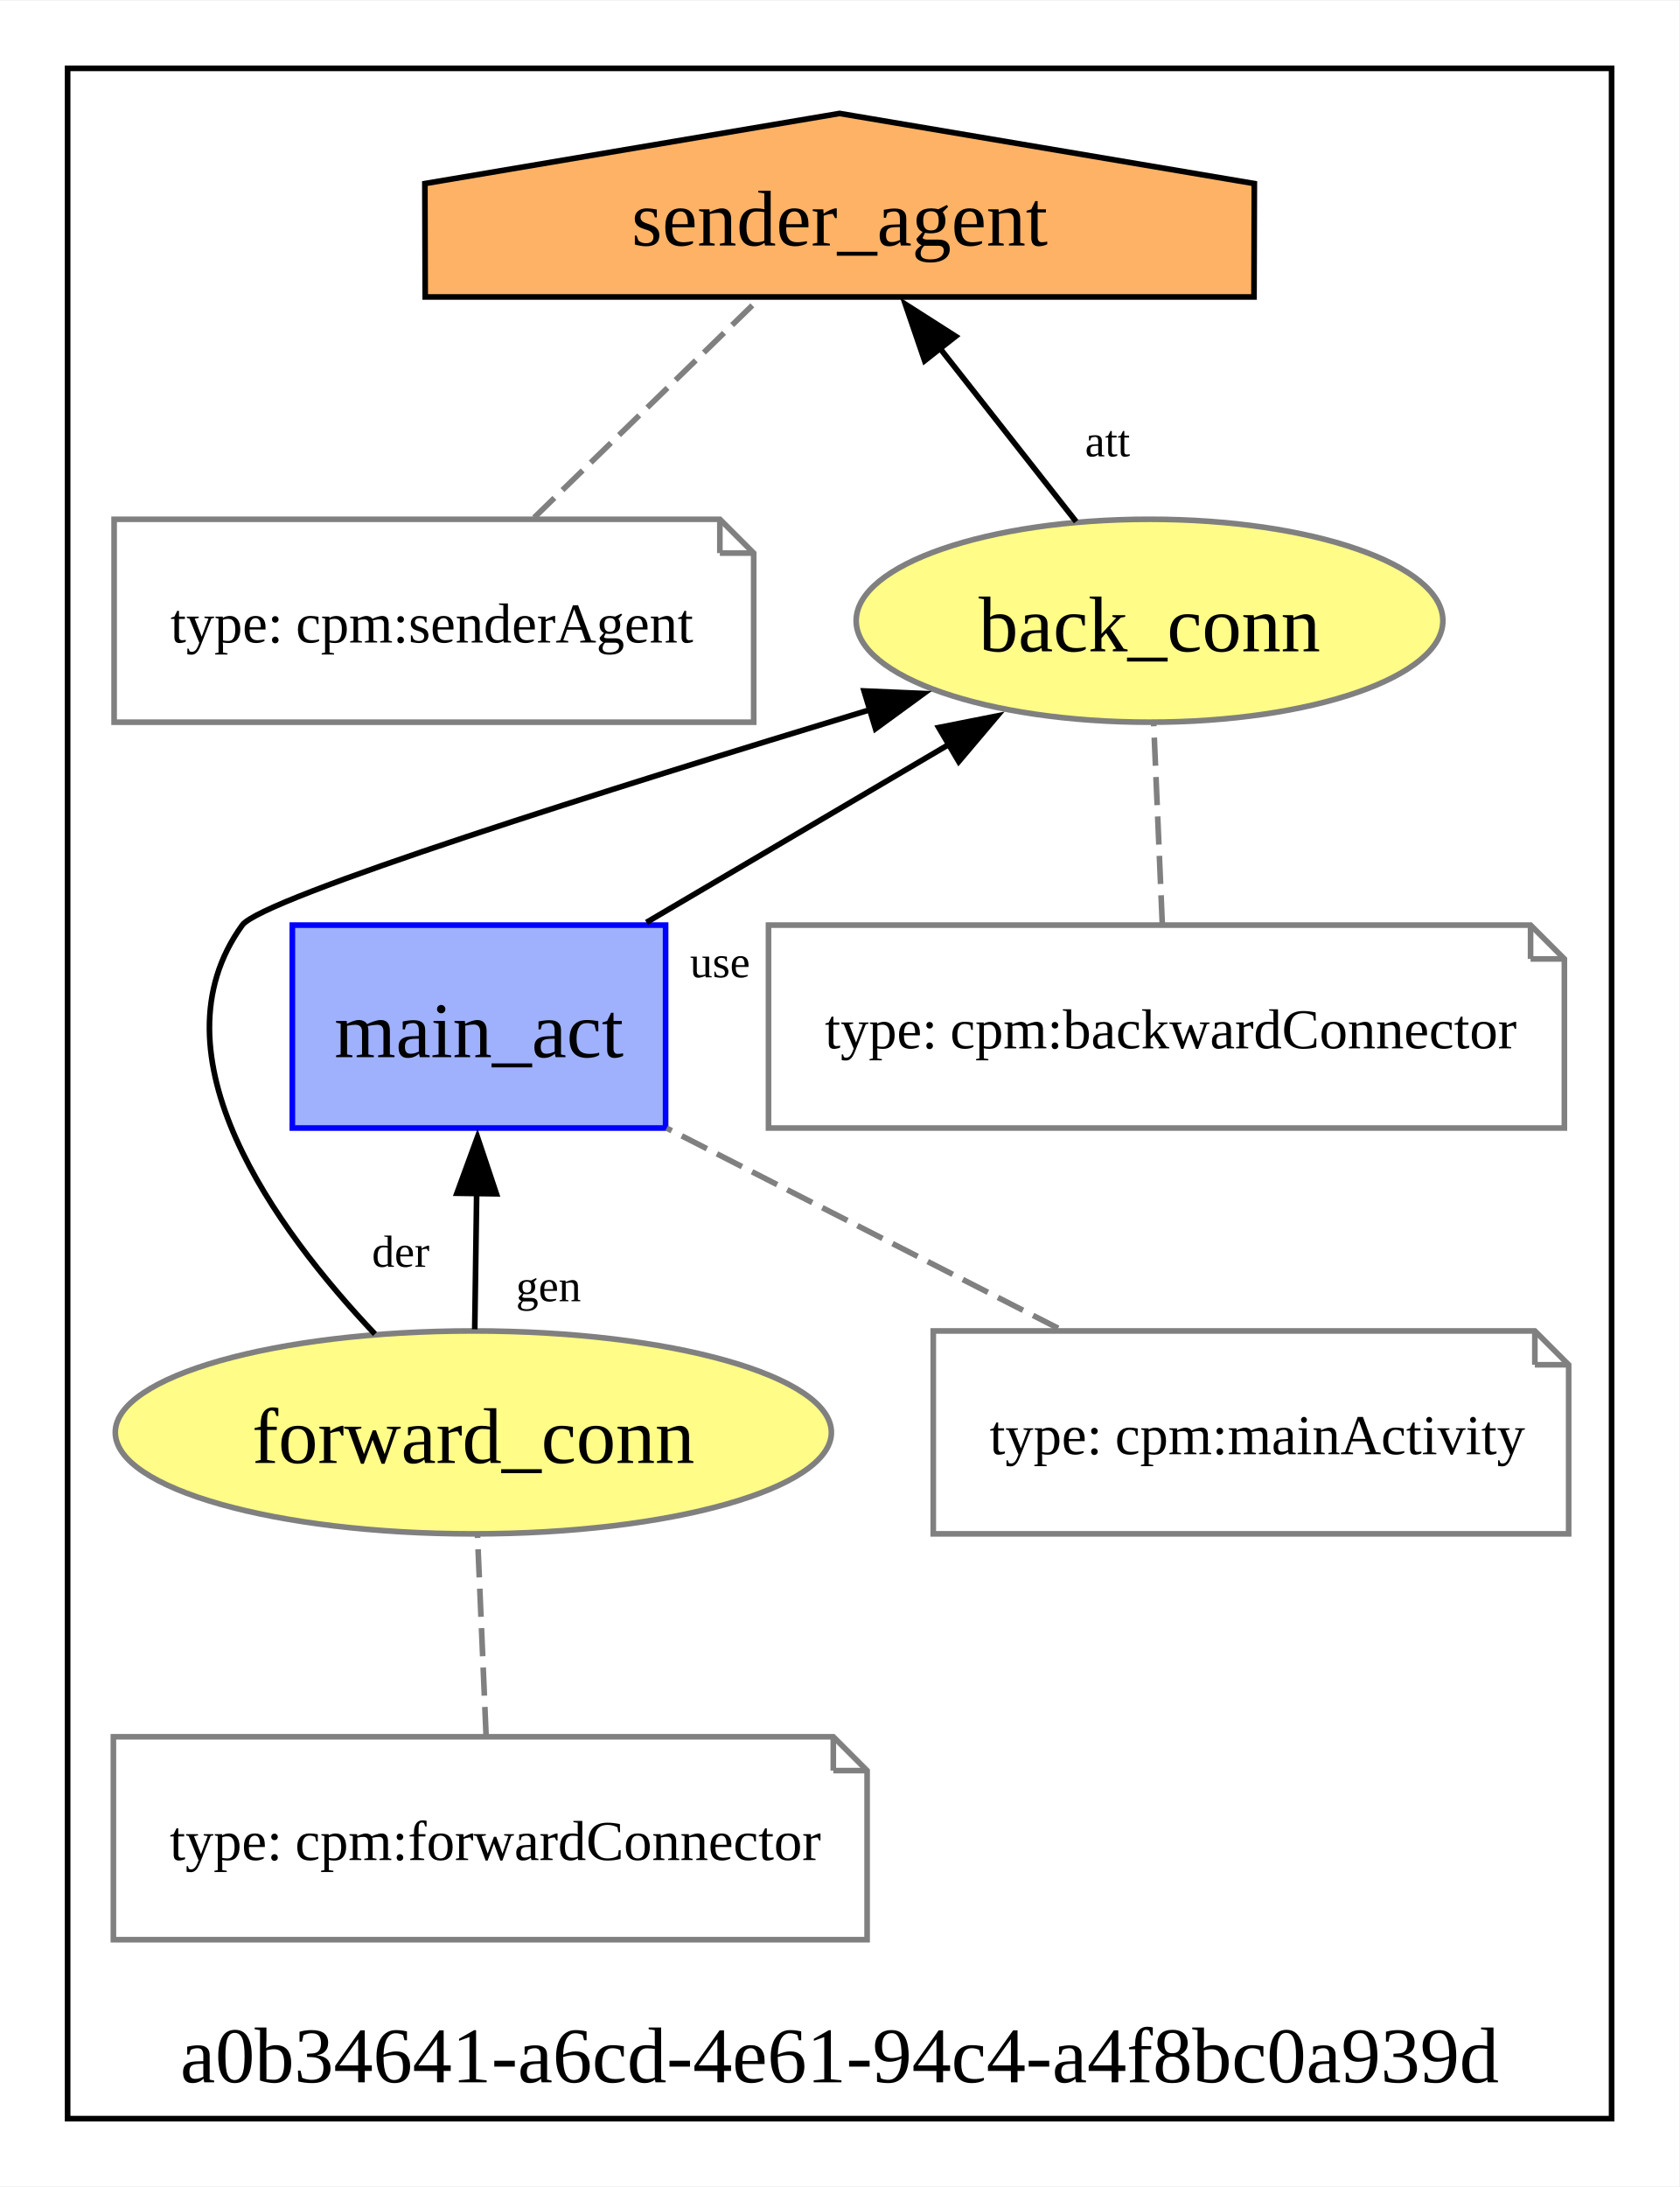
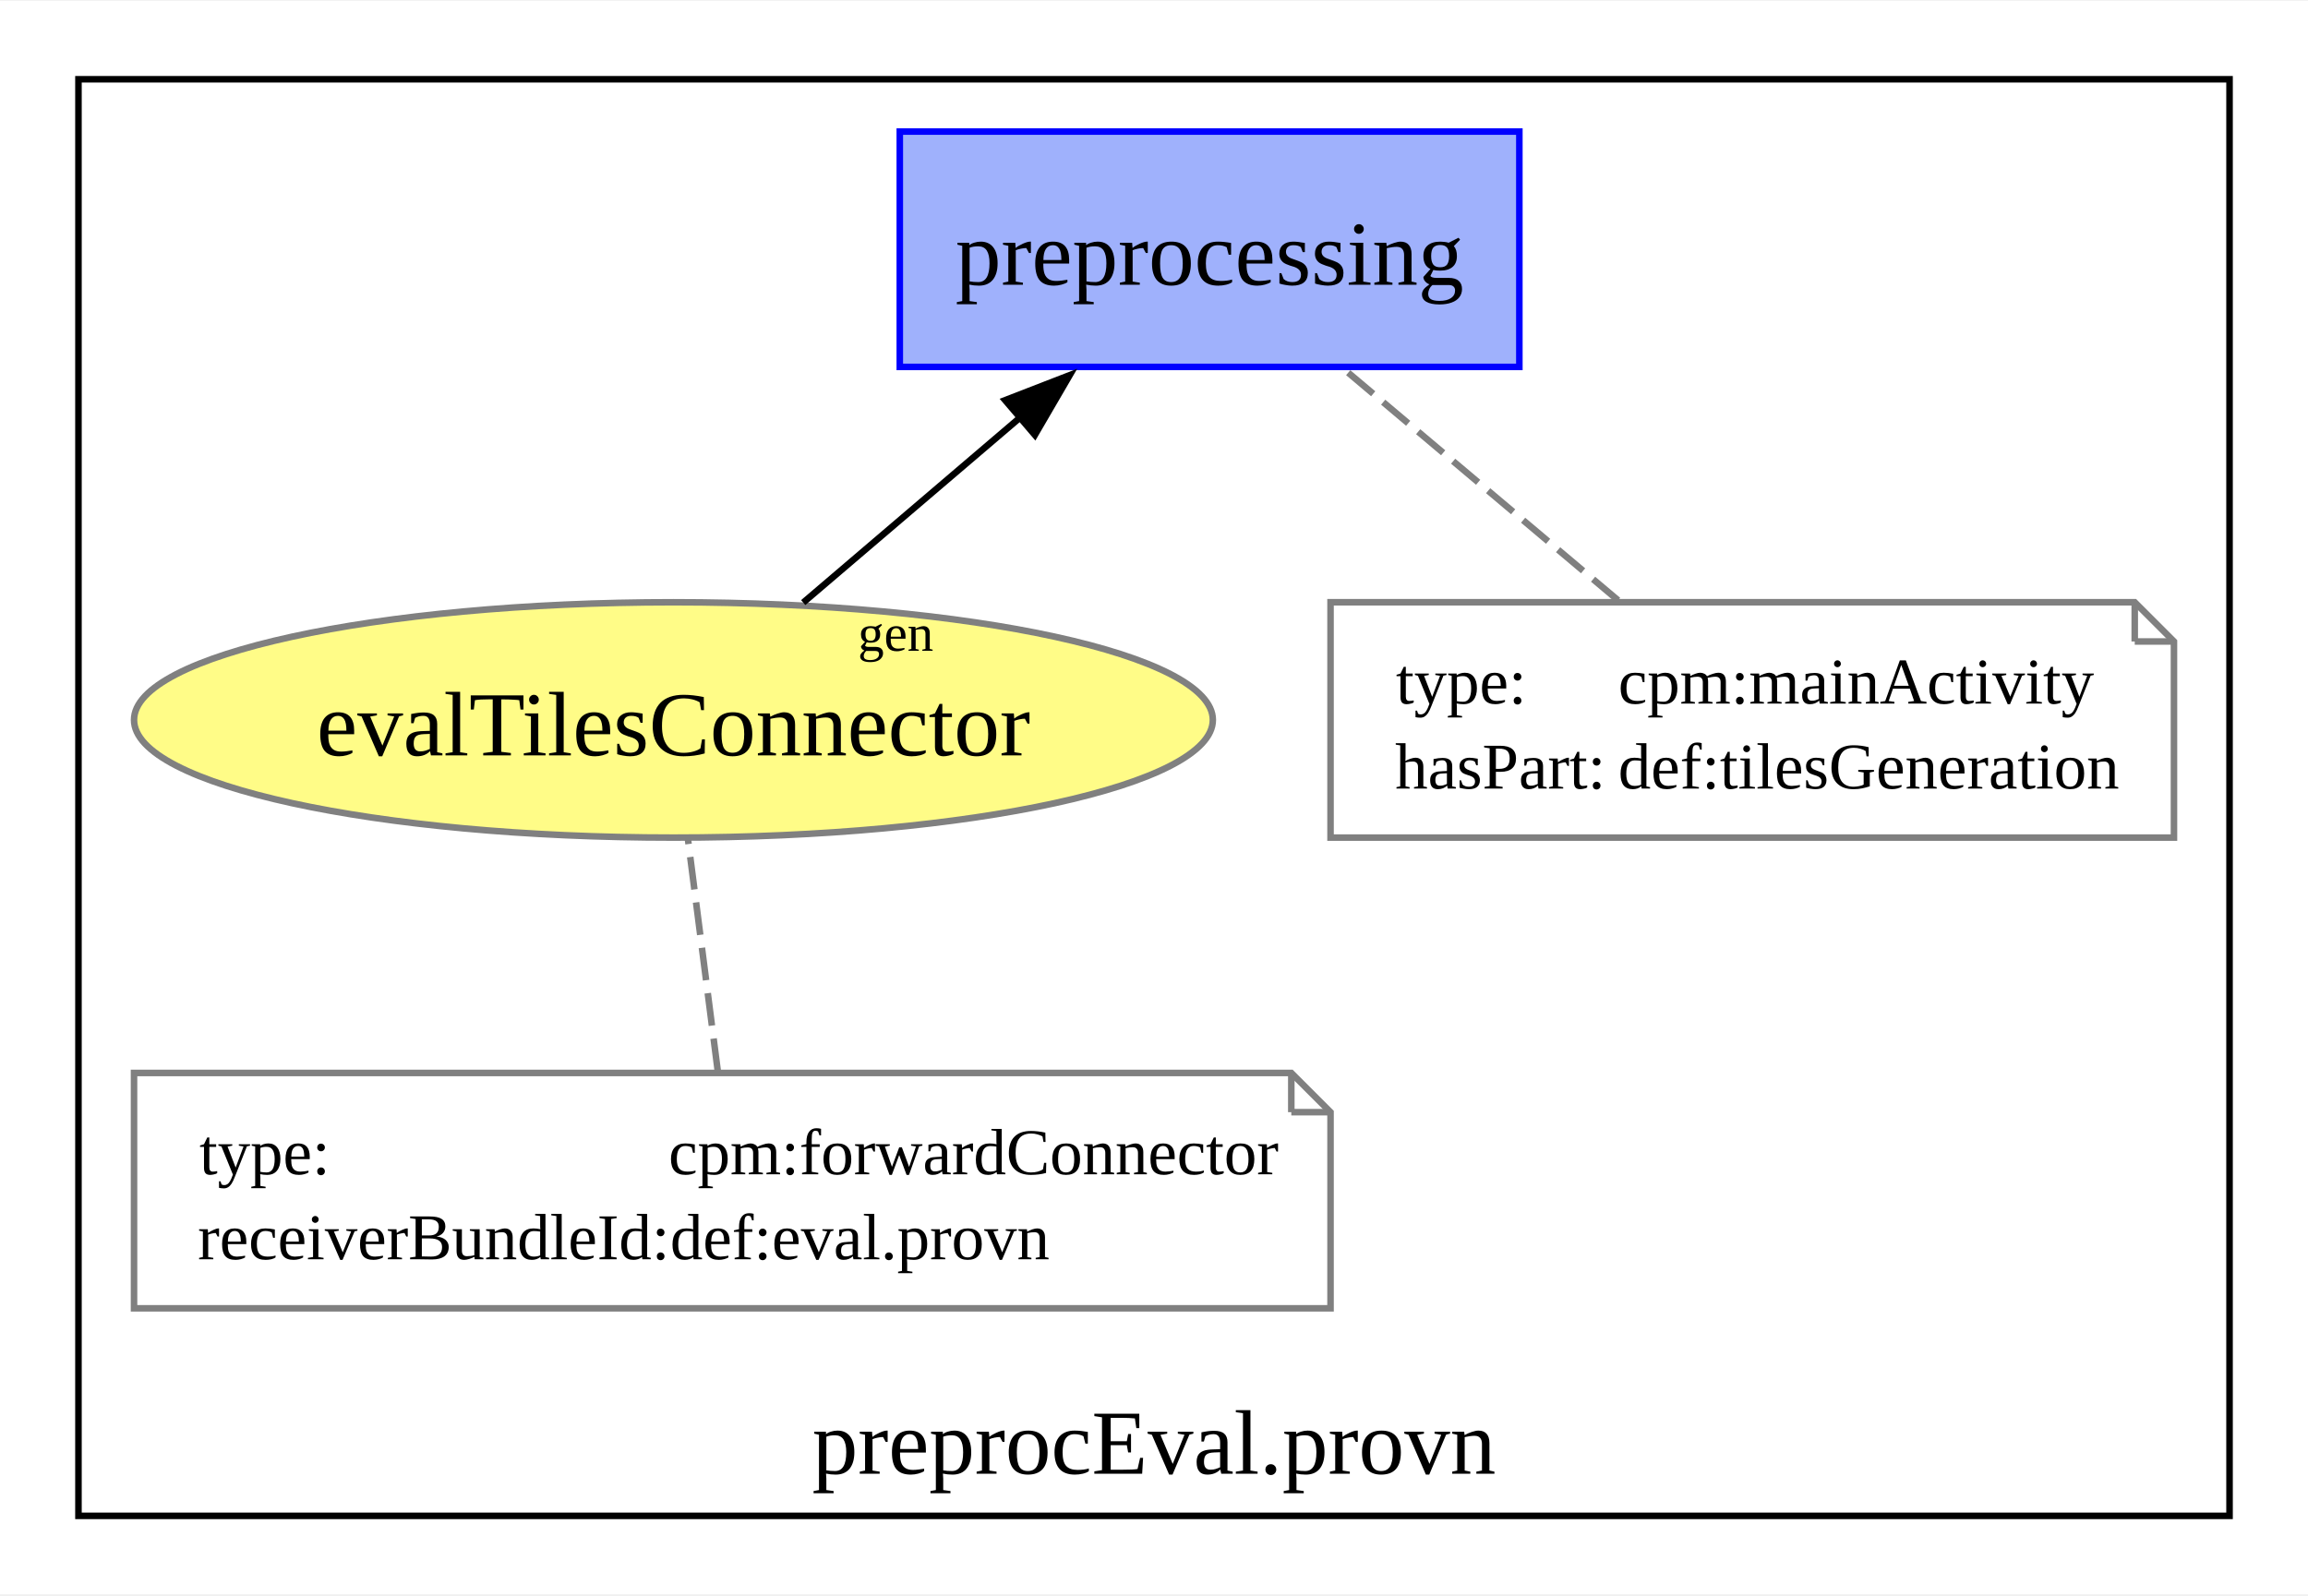
- <svg xmlns="http://www.w3.org/2000/svg" xmlns:xlink="http://www.w3.org/1999/xlink" width="298pt" height="388pt" viewBox="0.00 0.00 298.00 387.75">
-   <g id="graph0" class="graph" transform="scale(1 1) rotate(0) translate(4 383.75)">
-     <polygon fill="white" stroke="none" points="-4,4 -4,-383.75 294,-383.75 294,4 -4,4" />
+ <svg xmlns="http://www.w3.org/2000/svg" xmlns:xlink="http://www.w3.org/1999/xlink" width="353pt" height="244pt" viewBox="0.00 0.00 353.00 243.75">
+   <g id="graph0" class="graph" transform="scale(1 1) rotate(0) translate(4 239.75)">
+     <polygon fill="white" stroke="none" points="-4,4 -4,-239.75 349,-239.75 349,4 -4,4" />
    <g id="clust1" class="cluster">
      <g id="a_clust1">
-         <a xlink:href="urn:uuid:a0b34641-a6cd-4e61-94c4-a4f8bc0a939d" xlink:title="a0b34641-a6cd-4e61-94c4-a4f8bc0a939d">
-           <polygon fill="none" stroke="black" points="8,-8 8,-371.75 282,-371.75 282,-8 8,-8" />
-           <text text-anchor="middle" x="145" y="-14.45" font-family="Times New Roman,serif" font-size="14.00">a0b34641-a6cd-4e61-94c4-a4f8bc0a939d</text>
+         <a xlink:href="https://example.org/preprocEval.provn" xlink:title="preprocEval.provn">
+           <polygon fill="none" stroke="black" points="8,-8 8,-227.75 337,-227.75 337,-8 8,-8" />
+           <text text-anchor="middle" x="172.5" y="-14.45" font-family="Times New Roman,serif" font-size="14.00">preprocEval.provn</text>
        </a>
      </g>
    </g>
    <g id="node1" class="node">
      <g id="a_node1">
-         <a xlink:href="http://commonprovenancemodel.org/ns/cpm/main_act" xlink:title="main_act">
-           <polygon fill="#9fb1fc" stroke="#0000ff" points="114.12,-219.75 47.88,-219.75 47.88,-183.75 114.12,-183.75 114.12,-219.75" />
-           <text text-anchor="middle" x="81" y="-196.32" font-family="Times New Roman,serif" font-size="14.00">main_act</text>
+         <a xlink:href="https://example.org/preprocessing" xlink:title="preprocessing">
+           <polygon fill="#9fb1fc" stroke="#0000ff" points="228.38,-219.75 133.62,-219.75 133.62,-183.75 228.38,-183.75 228.38,-219.75" />
+           <text text-anchor="middle" x="181" y="-196.32" font-family="Times New Roman,serif" font-size="14.00">preprocessing</text>
        </a>
      </g>
    </g>
+     <g id="node2" class="node">
+       <polygon fill="none" stroke="gray" points="322.5,-147.75 199.5,-147.75 199.5,-111.75 328.5,-111.75 328.5,-141.75 322.5,-147.75" />
+       <polyline fill="none" stroke="gray" points="322.5,-147.75 322.5,-141.75" />
+       <polyline fill="none" stroke="gray" points="328.5,-141.75 322.5,-141.75" />
+       <text text-anchor="start" x="209.5" y="-132.25" font-family="Times New Roman,serif" font-size="10.00">type:</text>
+       <text text-anchor="start" x="243.5" y="-132.25" font-family="Times New Roman,serif" font-size="10.00">cpm:mainActivity</text>
+       <text text-anchor="start" x="209.38" y="-119.25" font-family="Times New Roman,serif" font-size="10.00">hasPart:</text>
+       <text text-anchor="start" x="243.5" y="-119.25" font-family="Times New Roman,serif" font-size="10.00">def:tilesGeneration</text>
+     </g>
+     <g id="edge1" class="edge">
+       <path fill="none" stroke="gray" stroke-dasharray="5,2" d="M243.48,-148.05C230.71,-158.82 214.35,-172.63 201.57,-183.4" />
+     </g>
    <g id="node3" class="node">
      <g id="a_node3">
-         <a xlink:href="http://commonprovenancemodel.org/ns/cpm/back_conn" xlink:title="back_conn">
-           <ellipse fill="#fffc87" stroke="#808080" cx="200" cy="-273.75" rx="52.06" ry="18" />
-           <text text-anchor="middle" x="200" y="-268.32" font-family="Times New Roman,serif" font-size="14.00">back_conn</text>
+         <a xlink:href="https://example.org/evalTilesConnector" xlink:title="evalTilesConnector">
+           <ellipse fill="#fffc87" stroke="#808080" cx="99" cy="-129.75" rx="82.5" ry="18" />
+           <text text-anchor="middle" x="99" y="-124.33" font-family="Times New Roman,serif" font-size="14.00">evalTilesConnector</text>
        </a>
      </g>
    </g>
-     <g id="edge6" class="edge">
-       <path fill="none" stroke="black" d="M110.72,-220.23C127.07,-229.85 147.45,-241.84 164.61,-251.93" />
-       <polygon fill="black" stroke="black" points="162.59,-254.8 172.98,-256.86 166.14,-248.77 162.59,-254.8" />
-       <text text-anchor="middle" x="123.77" y="-210.49" font-family="Times New Roman,serif" font-size="8.00">use</text>
-     </g>
-     <g id="node2" class="node">
-       <polygon fill="none" stroke="gray" points="268.38,-147.75 161.62,-147.75 161.62,-111.75 274.38,-111.75 274.38,-141.75 268.38,-147.75" />
-       <polyline fill="none" stroke="gray" points="268.38,-147.75 268.38,-141.75" />
-       <polyline fill="none" stroke="gray" points="274.38,-141.75 268.38,-141.75" />
-       <text text-anchor="start" x="171.62" y="-125.88" font-family="Times New Roman,serif" font-size="10.00">type:</text>
-       <text text-anchor="start" x="193.88" y="-125.88" font-family="Times New Roman,serif" font-size="10.00">cpm:mainActivity</text>
-     </g>
-     <g id="edge1" class="edge">
-       <path fill="none" stroke="gray" stroke-dasharray="5,2" d="M183.78,-148.23C162.54,-159.09 135.38,-172.97 114.31,-183.73" />
-     </g>
-     <g id="node7" class="node">
-       <g id="a_node7">
-         <a xlink:href="https://gitlab.ics.muni.cz/422328/pid-test/-/blob/master/sender_agent" xlink:title="sender_agent">
-           <polygon fill="#fdb266" stroke="black" points="218.6,-351.31 145,-363.75 71.4,-351.31 71.46,-331.19 218.54,-331.19 218.6,-351.31" />
-           <text text-anchor="middle" x="145" y="-340.32" font-family="Times New Roman,serif" font-size="14.00">sender_agent</text>
-         </a>
-       </g>
-     </g>
-     <g id="edge7" class="edge">
-       <path fill="none" stroke="black" d="M186.97,-291.34C179.74,-300.53 170.66,-312.09 162.79,-322.1" />
-       <polygon fill="black" stroke="black" points="160.09,-319.88 156.66,-329.91 165.59,-324.21 160.09,-319.88" />
-       <text text-anchor="middle" x="192.55" y="-302.91" font-family="Times New Roman,serif" font-size="8.00">att</text>
+     <g id="edge3" class="edge">
+       <path fill="none" stroke="black" d="M118.85,-147.7C128.87,-156.25 141.22,-166.79 152.26,-176.21" />
+       <polygon fill="black" stroke="black" points="149.73,-178.66 159.61,-182.49 154.28,-173.34 149.73,-178.66" />
+       <text text-anchor="middle" x="132.99" y="-140.33" font-family="Times New Roman,serif" font-size="8.00">gen</text>
    </g>
    <g id="node4" class="node">
-       <polygon fill="none" stroke="gray" points="267.62,-219.75 132.38,-219.75 132.38,-183.75 273.62,-183.75 273.62,-213.75 267.62,-219.75" />
-       <polyline fill="none" stroke="gray" points="267.62,-219.75 267.62,-213.75" />
-       <polyline fill="none" stroke="gray" points="273.62,-213.75 267.62,-213.75" />
-       <text text-anchor="start" x="142.38" y="-197.88" font-family="Times New Roman,serif" font-size="10.00">type:</text>
-       <text text-anchor="start" x="164.62" y="-197.88" font-family="Times New Roman,serif" font-size="10.00">cpm:backwardConnector</text>
+       <polygon fill="none" stroke="gray" points="193.5,-75.75 16.5,-75.75 16.5,-39.75 199.5,-39.75 199.5,-69.75 193.5,-75.75" />
+       <polyline fill="none" stroke="gray" points="193.5,-75.75 193.5,-69.75" />
+       <polyline fill="none" stroke="gray" points="199.5,-69.75 193.5,-69.75" />
+       <text text-anchor="start" x="26.5" y="-60.25" font-family="Times New Roman,serif" font-size="10.00">type:</text>
+       <text text-anchor="start" x="98.25" y="-60.25" font-family="Times New Roman,serif" font-size="10.00">cpm:forwardConnector</text>
+       <text text-anchor="start" x="26.25" y="-47.25" font-family="Times New Roman,serif" font-size="10.00">receiverBundleId:</text>
+       <text text-anchor="start" x="98.5" y="-47.25" font-family="Times New Roman,serif" font-size="10.00">def:eval.provn</text>
    </g>
    <g id="edge2" class="edge">
-       <path fill="none" stroke="gray" stroke-dasharray="5,2" d="M202.26,-220.05C201.79,-230.9 201.2,-244.83 200.73,-255.65" />
-     </g>
-     <g id="node5" class="node">
-       <g id="a_node5">
-         <a xlink:href="http://commonprovenancemodel.org/ns/cpm/forward_conn" xlink:title="forward_conn">
-           <ellipse fill="#fffc87" stroke="#808080" cx="80" cy="-129.75" rx="63.54" ry="18" />
-           <text text-anchor="middle" x="80" y="-124.33" font-family="Times New Roman,serif" font-size="14.00">forward_conn</text>
-         </a>
-       </g>
-     </g>
-     <g id="edge5" class="edge">
-       <path fill="none" stroke="black" d="M80.25,-148.05C80.35,-155.34 80.48,-164.02 80.59,-172.21" />
-       <polygon fill="black" stroke="black" points="77.09,-172.18 80.73,-182.13 84.09,-172.08 77.09,-172.18" />
-       <text text-anchor="middle" x="93.34" y="-153.02" font-family="Times New Roman,serif" font-size="8.00">gen</text>
-     </g>
-     <g id="edge8" class="edge">
-       <path fill="none" stroke="black" d="M62.54,-147.2C44.87,-165.87 22.35,-196.73 39,-219.75 42.45,-224.51 104.34,-243.99 150.36,-257.95" />
-       <polygon fill="black" stroke="black" points="149.34,-261.29 159.93,-260.84 151.37,-254.59 149.34,-261.29" />
-       <text text-anchor="middle" x="67.11" y="-159.13" font-family="Times New Roman,serif" font-size="8.00">der</text>
-     </g>
-     <g id="node6" class="node">
-       <polygon fill="none" stroke="gray" points="143.88,-75.75 16.12,-75.75 16.12,-39.75 149.88,-39.75 149.88,-69.75 143.88,-75.75" />
-       <polyline fill="none" stroke="gray" points="143.88,-75.75 143.88,-69.75" />
-       <polyline fill="none" stroke="gray" points="149.88,-69.75 143.88,-69.75" />
-       <text text-anchor="start" x="26.12" y="-53.88" font-family="Times New Roman,serif" font-size="10.00">type:</text>
-       <text text-anchor="start" x="48.38" y="-53.88" font-family="Times New Roman,serif" font-size="10.00">cpm:forwardConnector</text>
-     </g>
-     <g id="edge3" class="edge">
-       <path fill="none" stroke="gray" stroke-dasharray="5,2" d="M82.26,-76.05C81.79,-86.9 81.2,-100.83 80.73,-111.65" />
-     </g>
-     <g id="node8" class="node">
-       <polygon fill="none" stroke="gray" points="123.75,-291.75 16.25,-291.75 16.25,-255.75 129.75,-255.75 129.75,-285.75 123.75,-291.75" />
-       <polyline fill="none" stroke="gray" points="123.75,-291.75 123.75,-285.75" />
-       <polyline fill="none" stroke="gray" points="129.75,-285.75 123.75,-285.75" />
-       <text text-anchor="start" x="26.25" y="-269.88" font-family="Times New Roman,serif" font-size="10.00">type:</text>
-       <text text-anchor="start" x="48.5" y="-269.88" font-family="Times New Roman,serif" font-size="10.00">cpm:senderAgent</text>
-     </g>
-     <g id="edge4" class="edge">
-       <path fill="none" stroke="gray" stroke-dasharray="5,2" d="M90.8,-292.05C103.12,-304.04 119.31,-319.78 130.78,-330.93" />
+       <path fill="none" stroke="gray" stroke-dasharray="5,2" d="M105.78,-76.05C104.38,-86.9 102.59,-100.83 101.2,-111.65" />
    </g>
  </g>
</svg>
